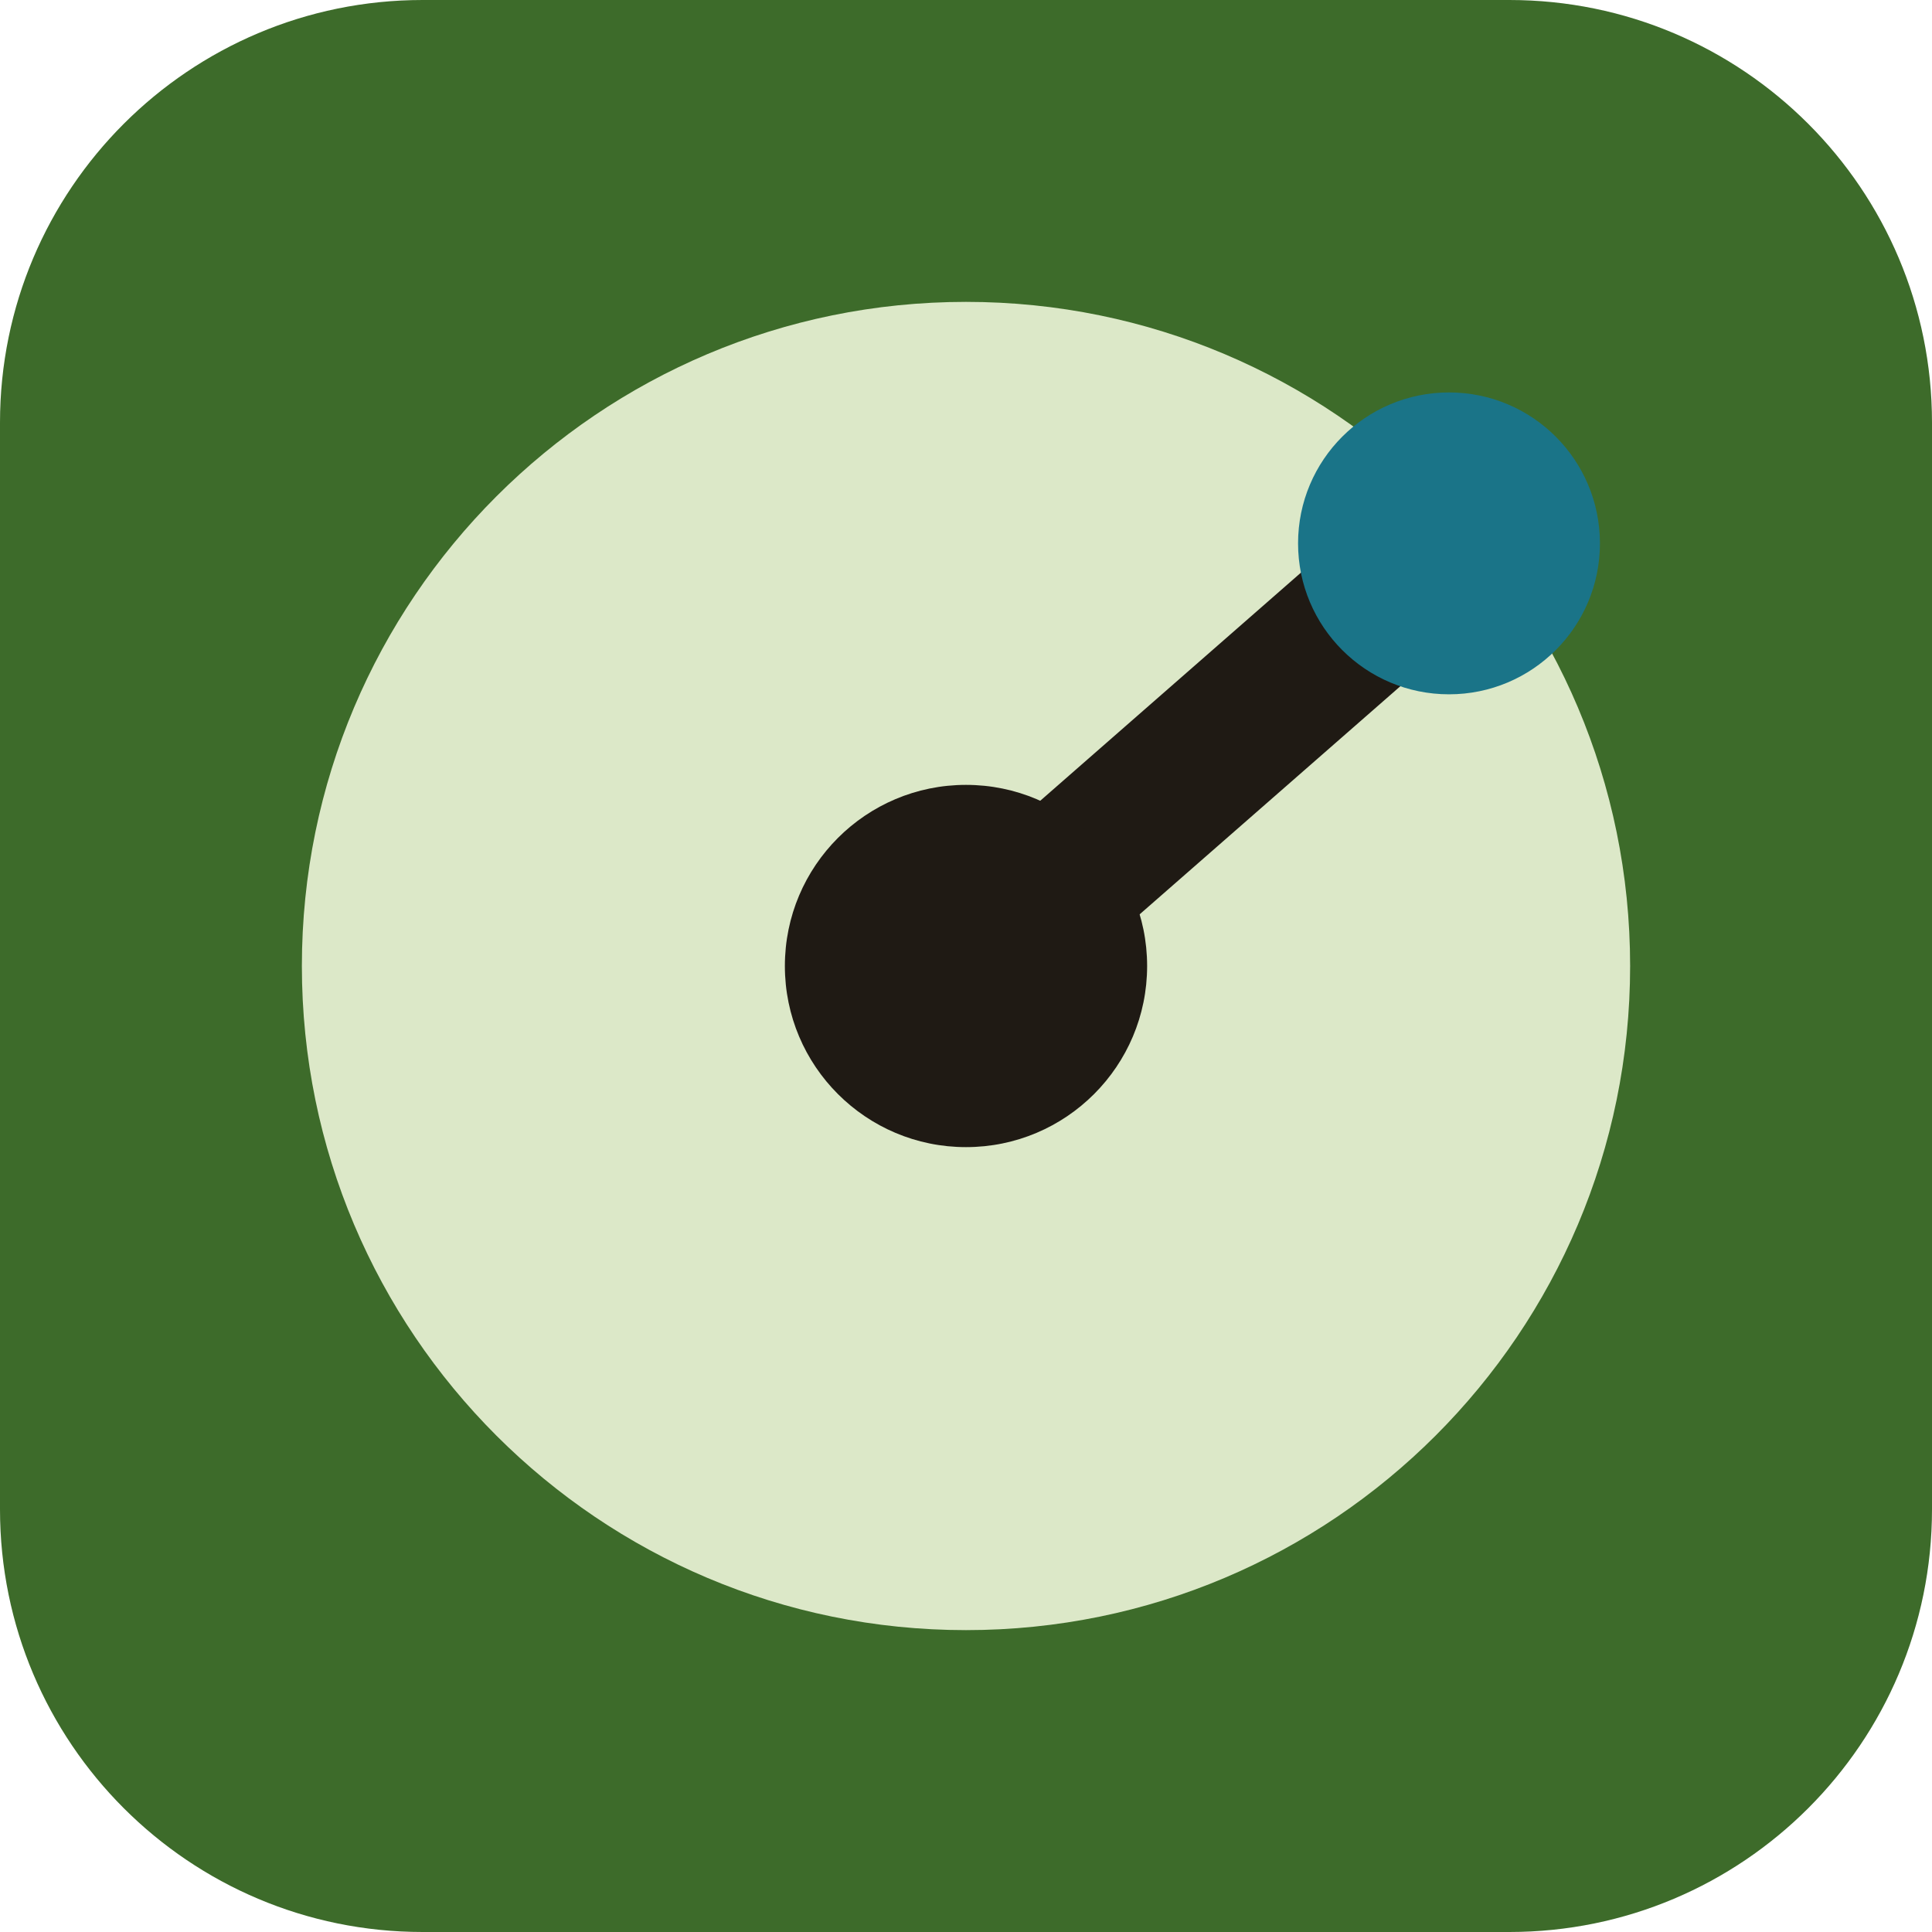
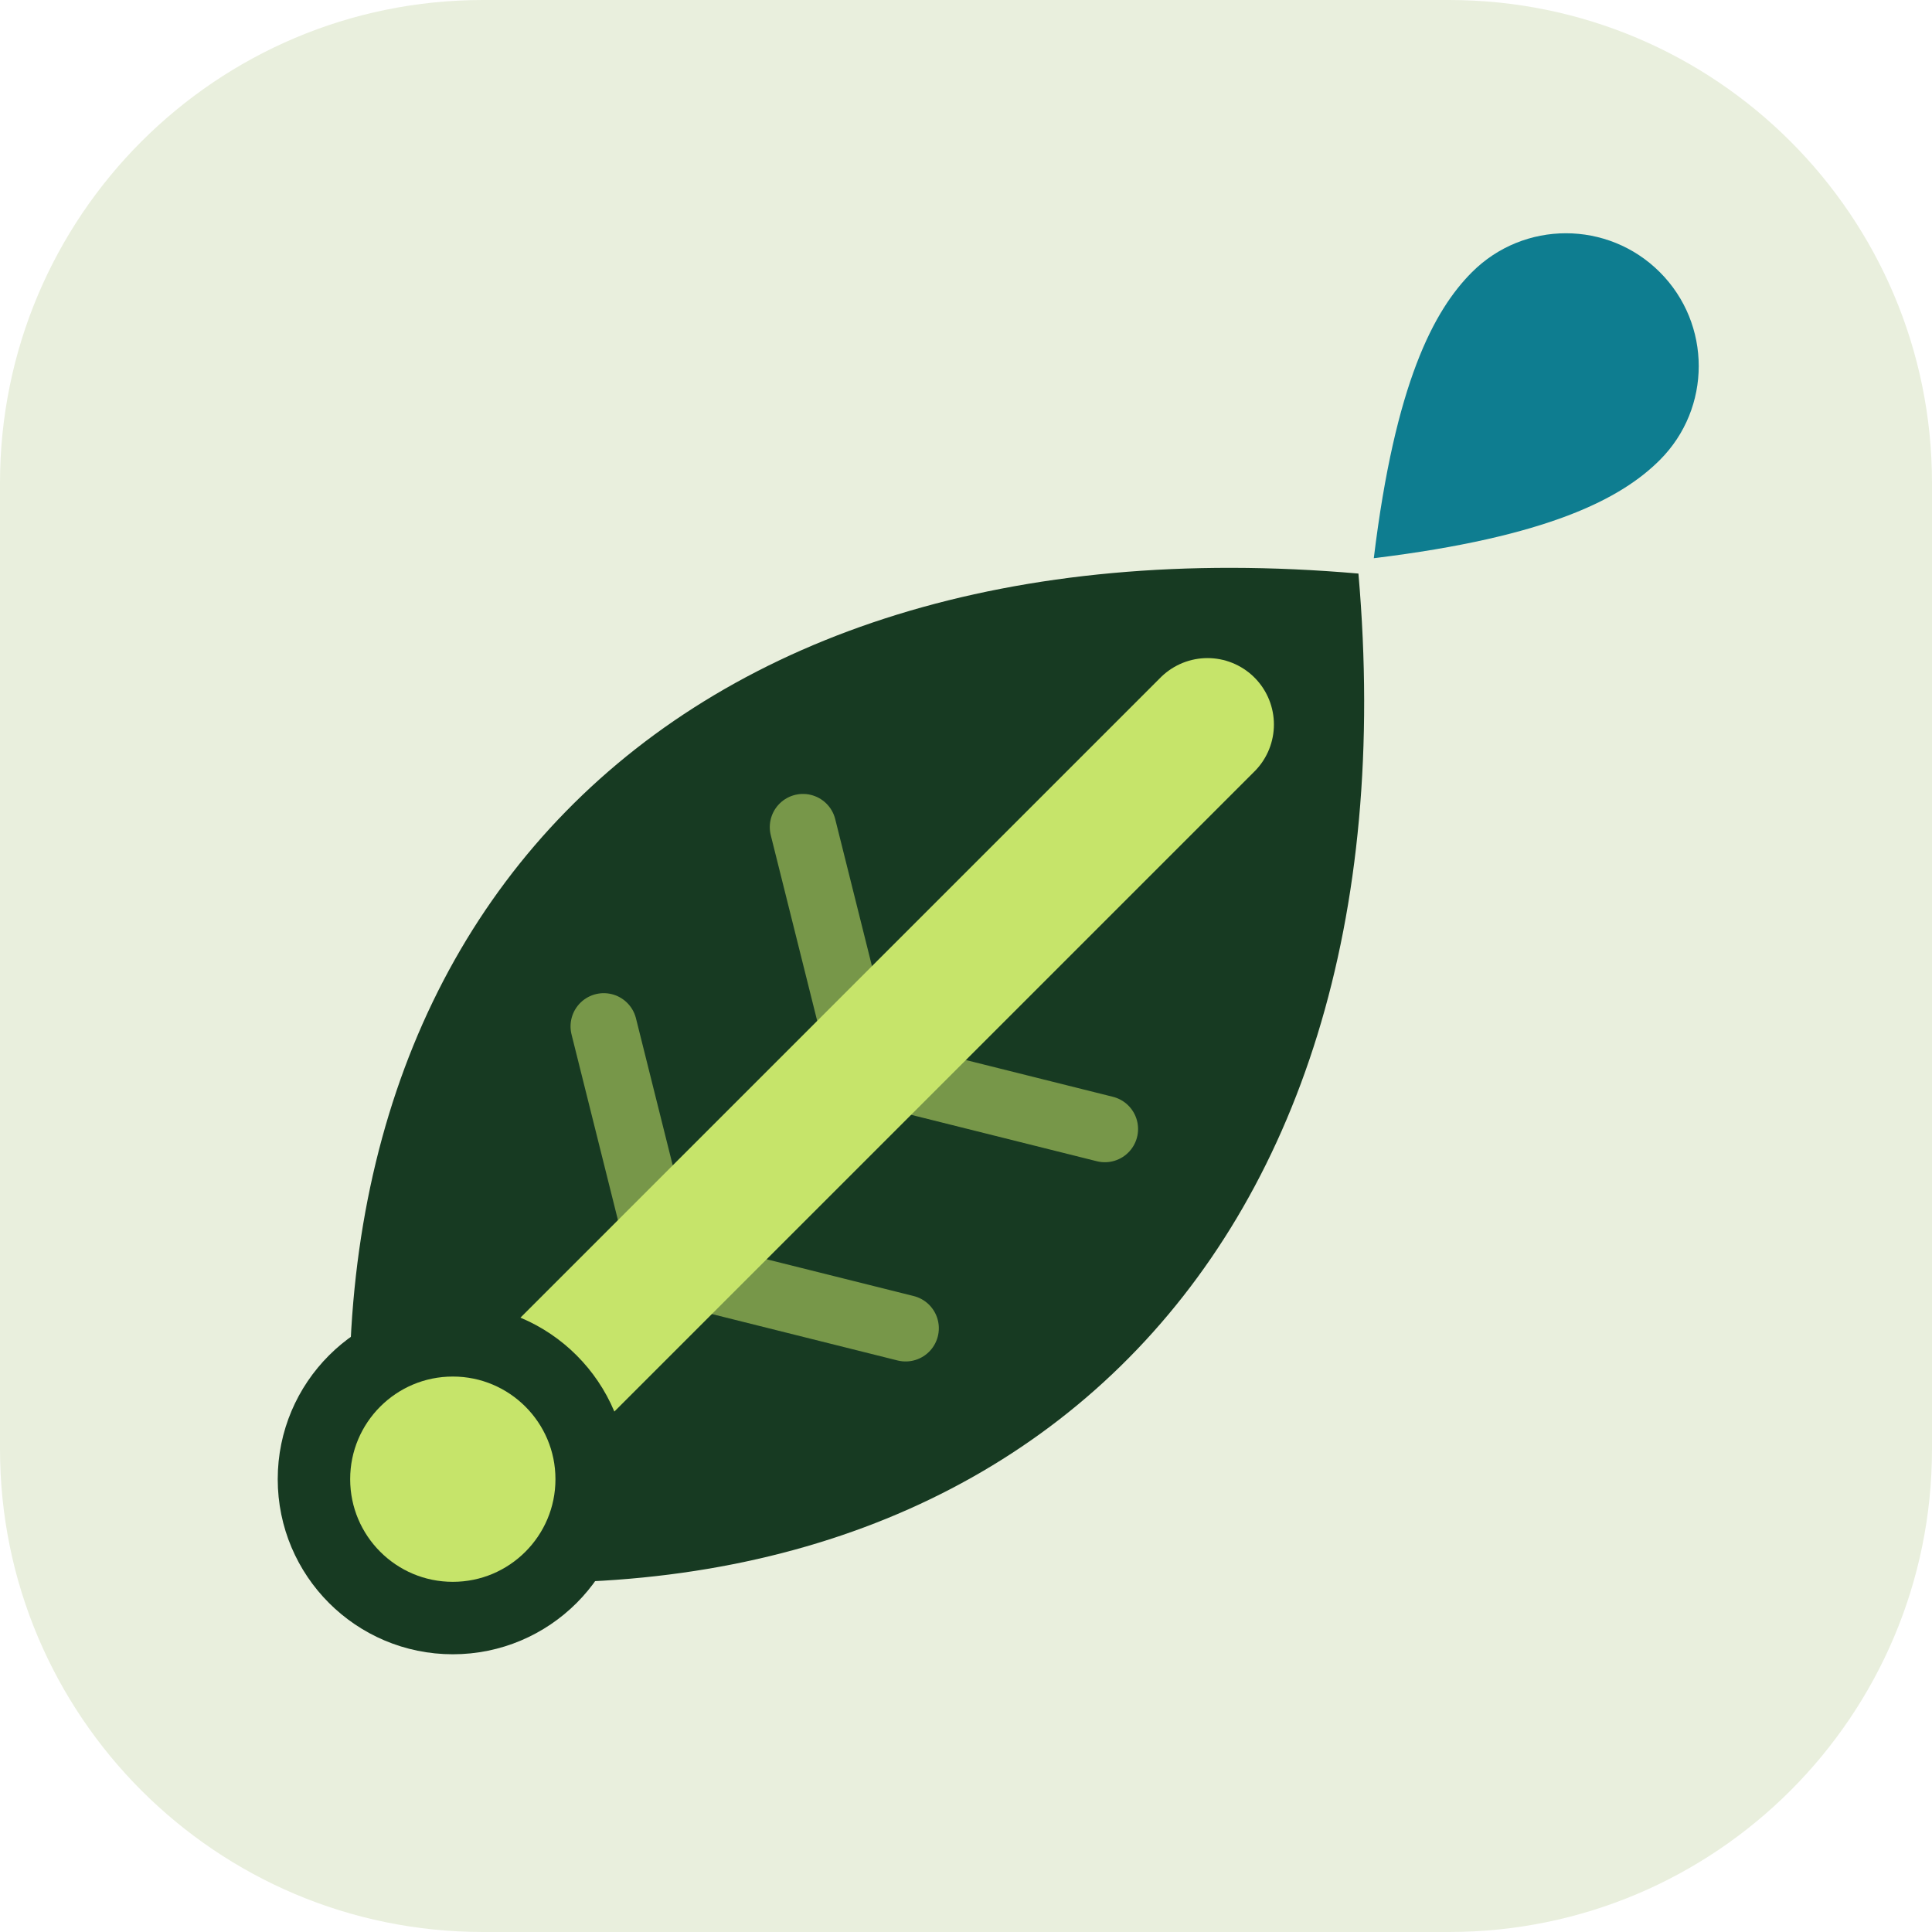
<svg xmlns="http://www.w3.org/2000/svg" viewBox="0 0 64 64">
-   <rect width="64" height="64" rx="14" fill="#3d6b2a" />
-   <circle cx="32" cy="32" r="22" fill="#dce8c8" />
-   <path d="M32 32 L48 18" stroke="#1f1a14" stroke-width="5" stroke-linecap="round" />
-   <circle cx="32" cy="32" r="6" fill="#1f1a14" />
-   <circle cx="48" cy="18" r="5" fill="#1a7488" />
+   <rect width="64" height="64" rx="16" fill="#e9efdd" />
+   <g transform="translate(4 4)">
+     <path d="M4 24C2.5 13.5 9 6.5 20.5 7.5 21.5 19 14.5 25.5 4 24Z" transform="scale(2)" fill="#173a22" />
+     <path d="M9 19 8 15M9 19l4 1M12.3 15.7l-1-4M12.3 15.7l4 1" transform="scale(2)" stroke="#c6e46a" stroke-width="1.1" stroke-linecap="round" opacity="0.55" fill="none" />
+     <path d="M5.5 22.5 18 10" transform="scale(2)" stroke="#c6e46a" stroke-width="2.2" stroke-linecap="round" />
+     <circle cx="5.5" cy="22.5" r="2.3" transform="scale(2)" fill="#c6e46a" stroke="#173a22" stroke-width="1.2" />
+     <path transform="scale(2) translate(23.3 4.7) rotate(225)" d="M0-3.6C1.8-1.3 2.2 0 2.2.9a2.2 2.2 0 0 1-4.4 0C-2.2 0-1.8-1.3 0-3.6Z" fill="#0e7d90" />
+   </g>
</svg>
